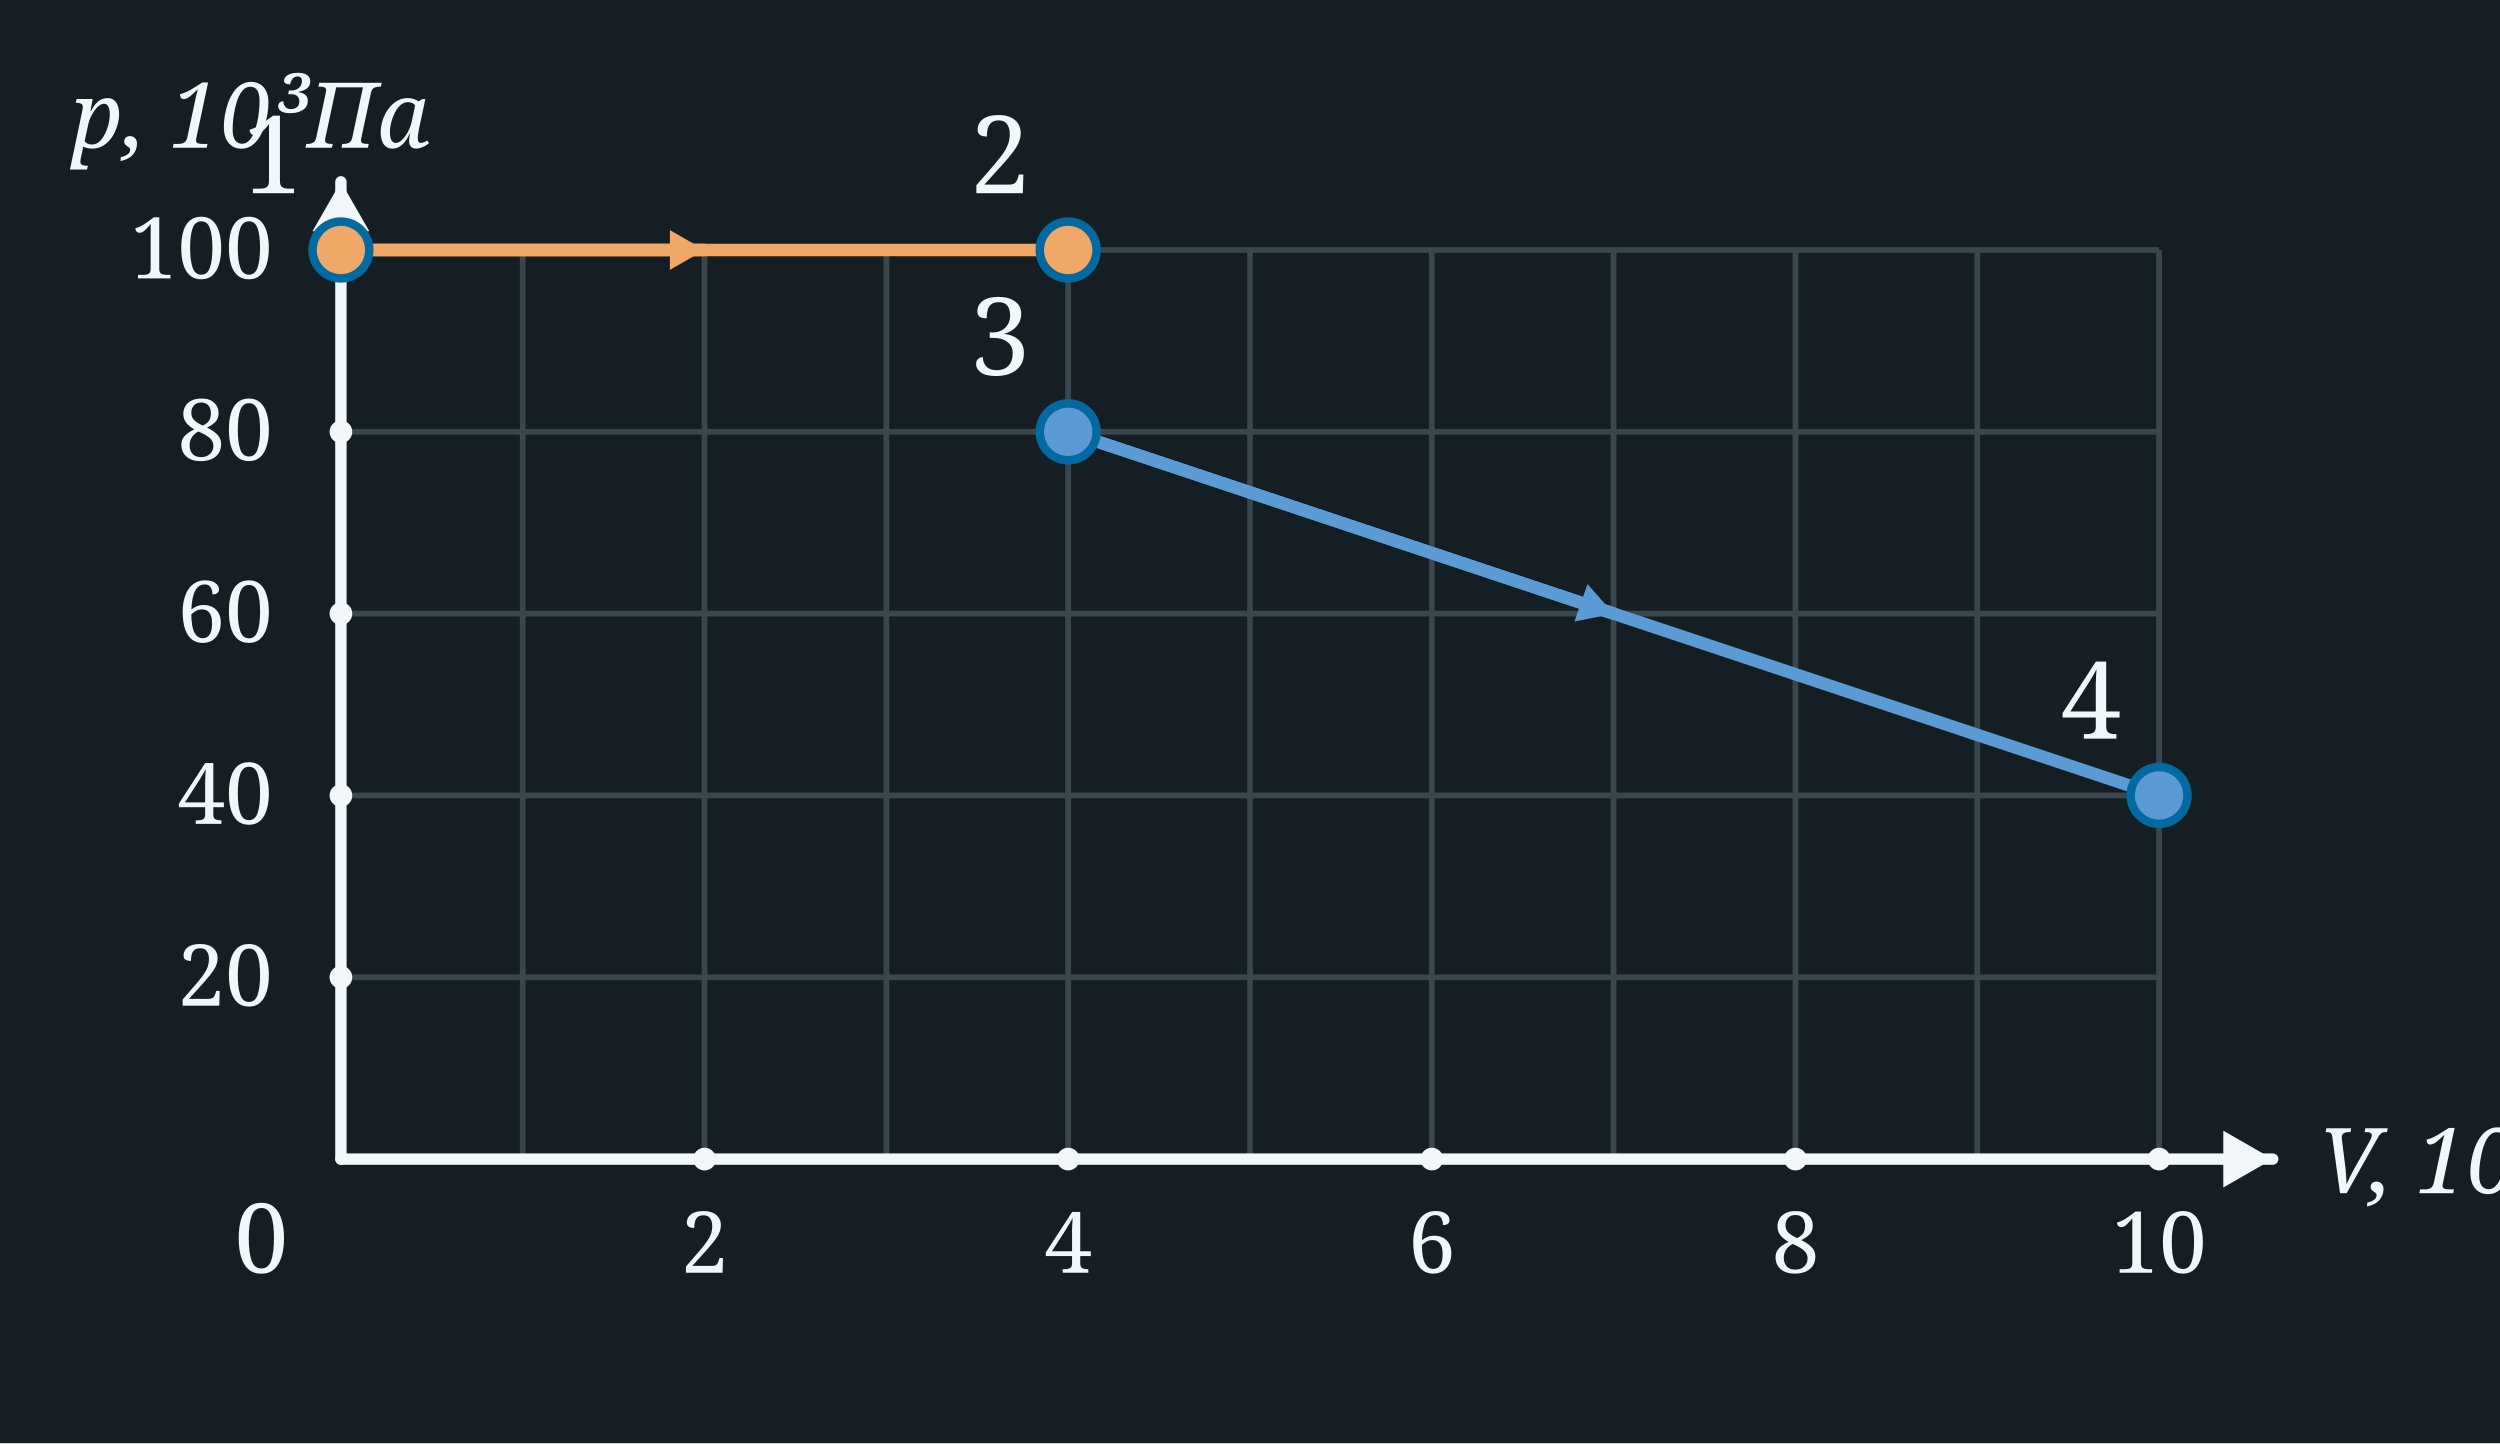
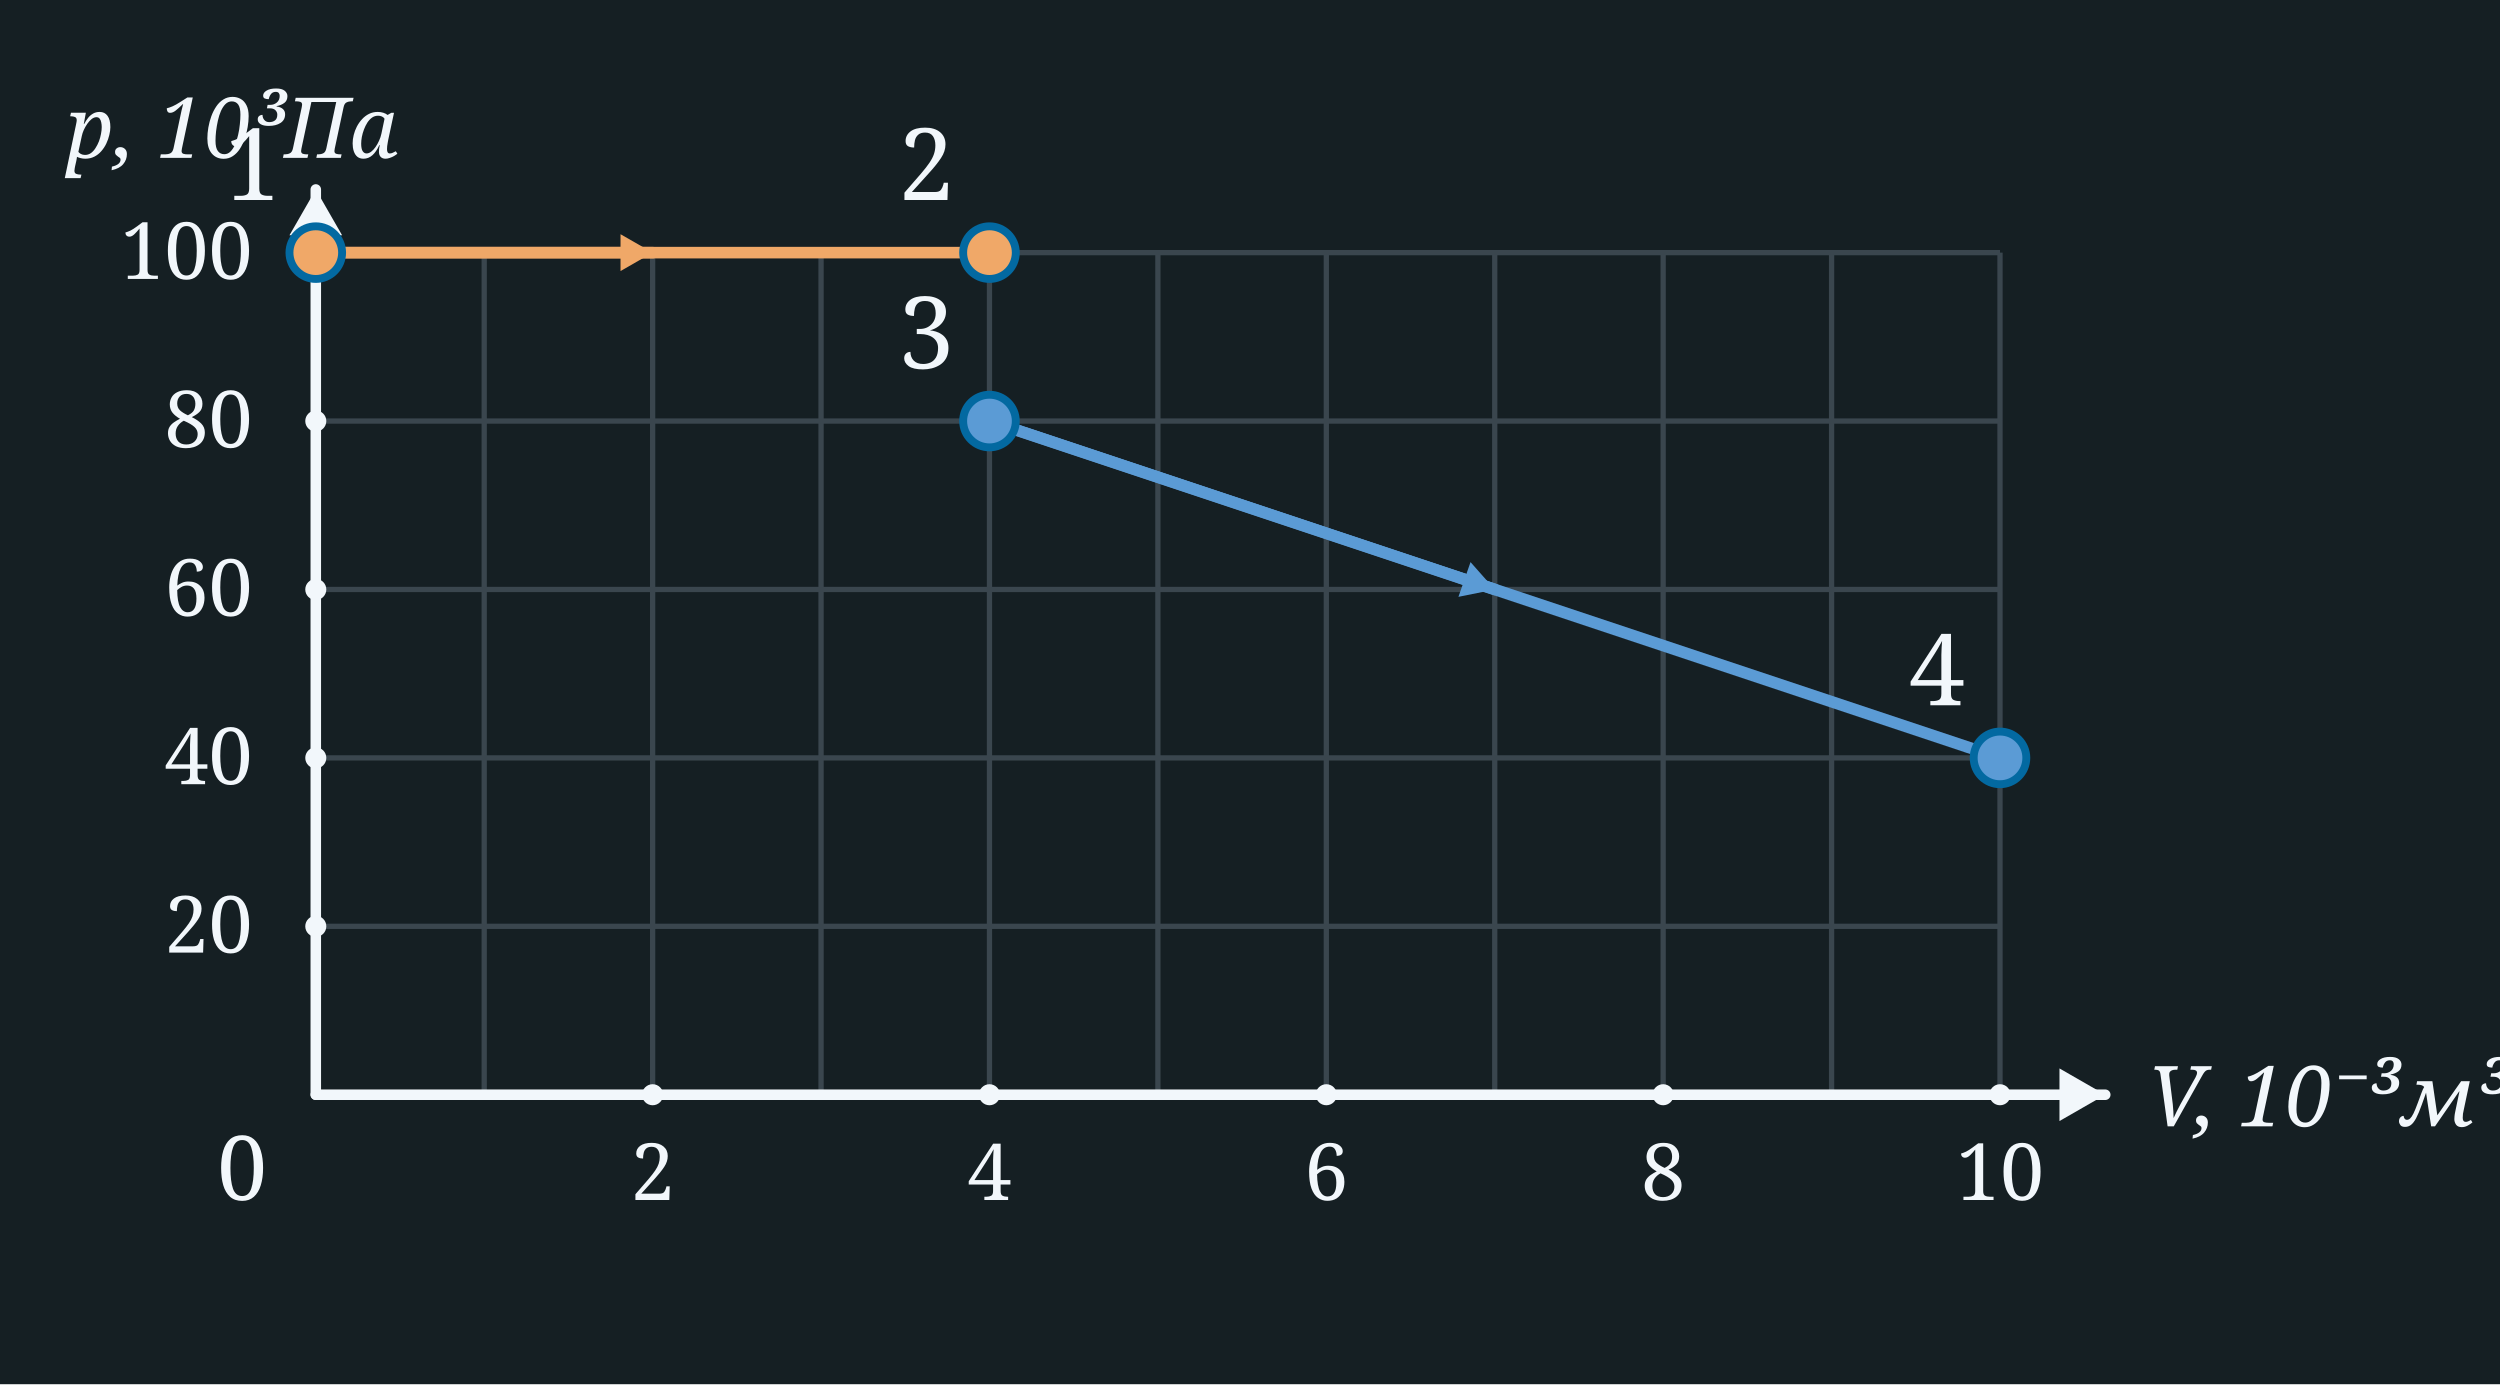
- <svg xmlns="http://www.w3.org/2000/svg" width="440" height="254" viewBox="0 0 440 254">
-   <rect x="0" y="0" width="440" height="254" fill="#151F23" />
-   <line x1="60" y1="44" x2="60" y2="204" stroke="#3A464E" stroke-width="1" />
-   <line x1="92" y1="44" x2="92" y2="204" stroke="#3A464E" stroke-width="1" />
-   <line x1="124" y1="44" x2="124" y2="204" stroke="#3A464E" stroke-width="1" />
-   <line x1="156" y1="44" x2="156" y2="204" stroke="#3A464E" stroke-width="1" />
-   <line x1="188" y1="44" x2="188" y2="204" stroke="#3A464E" stroke-width="1" />
-   <line x1="220" y1="44" x2="220" y2="204" stroke="#3A464E" stroke-width="1" />
-   <line x1="252" y1="44" x2="252" y2="204" stroke="#3A464E" stroke-width="1" />
-   <line x1="284" y1="44" x2="284" y2="204" stroke="#3A464E" stroke-width="1" />
-   <line x1="316" y1="44" x2="316" y2="204" stroke="#3A464E" stroke-width="1" />
-   <line x1="348" y1="44" x2="348" y2="204" stroke="#3A464E" stroke-width="1" />
-   <line x1="380" y1="44" x2="380" y2="204" stroke="#3A464E" stroke-width="1" />
-   <line x1="60" y1="44" x2="380" y2="44" stroke="#3A464E" stroke-width="1" />
-   <line x1="60" y1="76" x2="380" y2="76" stroke="#3A464E" stroke-width="1" />
-   <line x1="60" y1="108" x2="380" y2="108" stroke="#3A464E" stroke-width="1" />
-   <line x1="60" y1="140" x2="380" y2="140" stroke="#3A464E" stroke-width="1" />
-   <line x1="60" y1="172" x2="380" y2="172" stroke="#3A464E" stroke-width="1" />
-   <line x1="60" y1="204" x2="380" y2="204" stroke="#3A464E" stroke-width="1" />
-   <line x1="60.0" y1="204.0" x2="60.0" y2="32.0" stroke="#F2F7FB" stroke-width="2" stroke-linecap="round" />
-   <polygon points="60.0,32.0 65.0,40.7 55.0,40.7" fill="#F2F7FB" />
-   <line x1="60.0" y1="204.0" x2="400.0" y2="204.0" stroke="#F2F7FB" stroke-width="2" stroke-linecap="round" />
-   <polygon points="400.0,204.0 391.3,209.0 391.3,199.0" fill="#F2F7FB" />
-   <text x="46.0" y="224.0" font-family="Georgia, serif" font-weight="normal" font-size="17" fill="#F2F7FB" text-anchor="middle">0</text>
-   <text x="44.0" y="26.0" font-family="Georgia, serif" font-style="italic" font-weight="normal" font-size="16" fill="#F2F7FB" text-anchor="middle">p, 10³Па</text>
-   <text x="408.0" y="210.0" font-family="Georgia, serif" font-style="italic" font-weight="normal" font-size="16" fill="#F2F7FB" text-anchor="start">V, 10⁻³м³</text>
-   <circle cx="124" cy="204" r="2" fill="#F2F7FB" />
-   <text x="124.0" y="224.0" font-family="Georgia, serif" font-weight="normal" font-size="15" fill="#F2F7FB" text-anchor="middle">2</text>
-   <circle cx="188" cy="204" r="2" fill="#F2F7FB" />
-   <text x="188.0" y="224.0" font-family="Georgia, serif" font-weight="normal" font-size="15" fill="#F2F7FB" text-anchor="middle">4</text>
-   <circle cx="252" cy="204" r="2" fill="#F2F7FB" />
-   <text x="252.0" y="224.0" font-family="Georgia, serif" font-weight="normal" font-size="15" fill="#F2F7FB" text-anchor="middle">6</text>
-   <circle cx="316" cy="204" r="2" fill="#F2F7FB" />
-   <text x="316.0" y="224.0" font-family="Georgia, serif" font-weight="normal" font-size="15" fill="#F2F7FB" text-anchor="middle">8</text>
-   <circle cx="380" cy="204" r="2" fill="#F2F7FB" />
-   <text x="380.0" y="224.0" font-family="Georgia, serif" font-weight="normal" font-size="15" fill="#F2F7FB" text-anchor="middle">10</text>
-   <circle cx="60" cy="172" r="2" fill="#F2F7FB" />
-   <text x="48.0" y="177.0" font-family="Georgia, serif" font-weight="normal" font-size="15" fill="#F2F7FB" text-anchor="end">20</text>
-   <circle cx="60" cy="140" r="2" fill="#F2F7FB" />
-   <text x="48.0" y="145.0" font-family="Georgia, serif" font-weight="normal" font-size="15" fill="#F2F7FB" text-anchor="end">40</text>
-   <circle cx="60" cy="108" r="2" fill="#F2F7FB" />
-   <text x="48.0" y="113.0" font-family="Georgia, serif" font-weight="normal" font-size="15" fill="#F2F7FB" text-anchor="end">60</text>
-   <circle cx="60" cy="76" r="2" fill="#F2F7FB" />
-   <text x="48.0" y="81.0" font-family="Georgia, serif" font-weight="normal" font-size="15" fill="#F2F7FB" text-anchor="end">80</text>
-   <circle cx="60" cy="44" r="2" fill="#F2F7FB" />
-   <text x="48.0" y="49.0" font-family="Georgia, serif" font-weight="normal" font-size="15" fill="#F2F7FB" text-anchor="end">100</text>
-   <line x1="60" y1="44" x2="188" y2="44" stroke="#f0a868" stroke-width="2.2" />
-   <line x1="60.0" y1="44.0" x2="124.0" y2="44.0" stroke="#f0a868" stroke-width="2.2" stroke-linecap="round" />
-   <polygon points="124.0,44.0 117.9,47.5 117.9,40.5" fill="#f0a868" />
-   <circle cx="60.0" cy="44.0" r="5" fill="#f0a868" stroke="#0369a1" stroke-width="1.5" />
-   <text x="48.0" y="34.0" font-family="Georgia, serif" font-weight="normal" font-size="19" fill="#F2F7FB" text-anchor="middle">1</text>
-   <circle cx="188.0" cy="44.0" r="5" fill="#f0a868" stroke="#0369a1" stroke-width="1.5" />
-   <text x="176.0" y="34.0" font-family="Georgia, serif" font-weight="normal" font-size="19" fill="#F2F7FB" text-anchor="middle">2</text>
-   <line x1="188" y1="76" x2="380" y2="140" stroke="#5b9bd5" stroke-width="2.2" />
-   <line x1="188.0" y1="76.0" x2="284.0" y2="108.0" stroke="#5b9bd5" stroke-width="2.2" stroke-linecap="round" />
-   <polygon points="284.0,108.0 277.1,109.4 279.4,102.8" fill="#5b9bd5" />
-   <circle cx="188.0" cy="76.0" r="5" fill="#5b9bd5" stroke="#0369a1" stroke-width="1.5" />
-   <text x="176.0" y="66.0" font-family="Georgia, serif" font-weight="normal" font-size="19" fill="#F2F7FB" text-anchor="middle">3</text>
-   <circle cx="380.0" cy="140.0" r="5" fill="#5b9bd5" stroke="#0369a1" stroke-width="1.5" />
-   <text x="368.0" y="130.0" font-family="Georgia, serif" font-weight="normal" font-size="19" fill="#F2F7FB" text-anchor="middle">4</text>
+ <svg xmlns="http://www.w3.org/2000/svg" width="475" height="263" viewBox="0 0 475 263">
+   <rect x="0" y="0" width="475" height="263" fill="#151F23" />
+   <line x1="60" y1="48" x2="60" y2="208" stroke="#3A464E" stroke-width="1" />
+   <line x1="92" y1="48" x2="92" y2="208" stroke="#3A464E" stroke-width="1" />
+   <line x1="124" y1="48" x2="124" y2="208" stroke="#3A464E" stroke-width="1" />
+   <line x1="156" y1="48" x2="156" y2="208" stroke="#3A464E" stroke-width="1" />
+   <line x1="188" y1="48" x2="188" y2="208" stroke="#3A464E" stroke-width="1" />
+   <line x1="220" y1="48" x2="220" y2="208" stroke="#3A464E" stroke-width="1" />
+   <line x1="252" y1="48" x2="252" y2="208" stroke="#3A464E" stroke-width="1" />
+   <line x1="284" y1="48" x2="284" y2="208" stroke="#3A464E" stroke-width="1" />
+   <line x1="316" y1="48" x2="316" y2="208" stroke="#3A464E" stroke-width="1" />
+   <line x1="348" y1="48" x2="348" y2="208" stroke="#3A464E" stroke-width="1" />
+   <line x1="380" y1="48" x2="380" y2="208" stroke="#3A464E" stroke-width="1" />
+   <line x1="60" y1="48" x2="380" y2="48" stroke="#3A464E" stroke-width="1" />
+   <line x1="60" y1="80" x2="380" y2="80" stroke="#3A464E" stroke-width="1" />
+   <line x1="60" y1="112" x2="380" y2="112" stroke="#3A464E" stroke-width="1" />
+   <line x1="60" y1="144" x2="380" y2="144" stroke="#3A464E" stroke-width="1" />
+   <line x1="60" y1="176" x2="380" y2="176" stroke="#3A464E" stroke-width="1" />
+   <line x1="60" y1="208" x2="380" y2="208" stroke="#3A464E" stroke-width="1" />
+   <line x1="60.0" y1="208.0" x2="60.0" y2="36.0" stroke="#F2F7FB" stroke-width="2" stroke-linecap="round" />
+   <polygon points="60.0,36.0 65.0,44.7 55.0,44.7" fill="#F2F7FB" />
+   <line x1="60.0" y1="208.0" x2="400.0" y2="208.0" stroke="#F2F7FB" stroke-width="2" stroke-linecap="round" />
+   <polygon points="400.0,208.0 391.3,213.0 391.3,203.0" fill="#F2F7FB" />
+   <text x="46.0" y="228.0" font-family="Georgia, serif" font-weight="normal" font-size="17" fill="#F2F7FB" text-anchor="middle">0</text>
+   <text x="44.0" y="30.0" font-family="Georgia, serif" font-style="italic" font-weight="normal" font-size="16" fill="#F2F7FB" text-anchor="middle">p, 10³Па</text>
+   <text x="408.0" y="214.0" font-family="Georgia, serif" font-style="italic" font-weight="normal" font-size="16" fill="#F2F7FB" text-anchor="start">V, 10⁻³м³</text>
+   <circle cx="124" cy="208" r="2" fill="#F2F7FB" />
+   <text x="124.0" y="228.0" font-family="Georgia, serif" font-weight="normal" font-size="15" fill="#F2F7FB" text-anchor="middle">2</text>
+   <circle cx="188" cy="208" r="2" fill="#F2F7FB" />
+   <text x="188.0" y="228.0" font-family="Georgia, serif" font-weight="normal" font-size="15" fill="#F2F7FB" text-anchor="middle">4</text>
+   <circle cx="252" cy="208" r="2" fill="#F2F7FB" />
+   <text x="252.0" y="228.0" font-family="Georgia, serif" font-weight="normal" font-size="15" fill="#F2F7FB" text-anchor="middle">6</text>
+   <circle cx="316" cy="208" r="2" fill="#F2F7FB" />
+   <text x="316.0" y="228.0" font-family="Georgia, serif" font-weight="normal" font-size="15" fill="#F2F7FB" text-anchor="middle">8</text>
+   <circle cx="380" cy="208" r="2" fill="#F2F7FB" />
+   <text x="380.0" y="228.0" font-family="Georgia, serif" font-weight="normal" font-size="15" fill="#F2F7FB" text-anchor="middle">10</text>
+   <circle cx="60" cy="176" r="2" fill="#F2F7FB" />
+   <text x="48.0" y="181.0" font-family="Georgia, serif" font-weight="normal" font-size="15" fill="#F2F7FB" text-anchor="end">20</text>
+   <circle cx="60" cy="144" r="2" fill="#F2F7FB" />
+   <text x="48.0" y="149.0" font-family="Georgia, serif" font-weight="normal" font-size="15" fill="#F2F7FB" text-anchor="end">40</text>
+   <circle cx="60" cy="112" r="2" fill="#F2F7FB" />
+   <text x="48.0" y="117.0" font-family="Georgia, serif" font-weight="normal" font-size="15" fill="#F2F7FB" text-anchor="end">60</text>
+   <circle cx="60" cy="80" r="2" fill="#F2F7FB" />
+   <text x="48.0" y="85.0" font-family="Georgia, serif" font-weight="normal" font-size="15" fill="#F2F7FB" text-anchor="end">80</text>
+   <circle cx="60" cy="48" r="2" fill="#F2F7FB" />
+   <text x="48.0" y="53.0" font-family="Georgia, serif" font-weight="normal" font-size="15" fill="#F2F7FB" text-anchor="end">100</text>
+   <line x1="60" y1="48" x2="188" y2="48" stroke="#f0a868" stroke-width="2.2" />
+   <line x1="60.0" y1="48.0" x2="124.0" y2="48.0" stroke="#f0a868" stroke-width="2.2" stroke-linecap="round" />
+   <polygon points="124.0,48.0 117.9,51.5 117.9,44.5" fill="#f0a868" />
+   <circle cx="60.0" cy="48.0" r="5" fill="#f0a868" stroke="#0369a1" stroke-width="1.5" />
+   <text x="48.0" y="38.0" font-family="Georgia, serif" font-weight="normal" font-size="19" fill="#F2F7FB" text-anchor="middle">1</text>
+   <circle cx="188.0" cy="48.0" r="5" fill="#f0a868" stroke="#0369a1" stroke-width="1.5" />
+   <text x="176.0" y="38.0" font-family="Georgia, serif" font-weight="normal" font-size="19" fill="#F2F7FB" text-anchor="middle">2</text>
+   <line x1="188" y1="80" x2="380" y2="144" stroke="#5b9bd5" stroke-width="2.2" />
+   <line x1="188.0" y1="80.0" x2="284.0" y2="112.0" stroke="#5b9bd5" stroke-width="2.2" stroke-linecap="round" />
+   <polygon points="284.0,112.0 277.1,113.4 279.4,106.8" fill="#5b9bd5" />
+   <circle cx="188.0" cy="80.0" r="5" fill="#5b9bd5" stroke="#0369a1" stroke-width="1.5" />
+   <text x="176.0" y="70.0" font-family="Georgia, serif" font-weight="normal" font-size="19" fill="#F2F7FB" text-anchor="middle">3</text>
+   <circle cx="380.0" cy="144.0" r="5" fill="#5b9bd5" stroke="#0369a1" stroke-width="1.5" />
+   <text x="368.0" y="134.0" font-family="Georgia, serif" font-weight="normal" font-size="19" fill="#F2F7FB" text-anchor="middle">4</text>
</svg>
